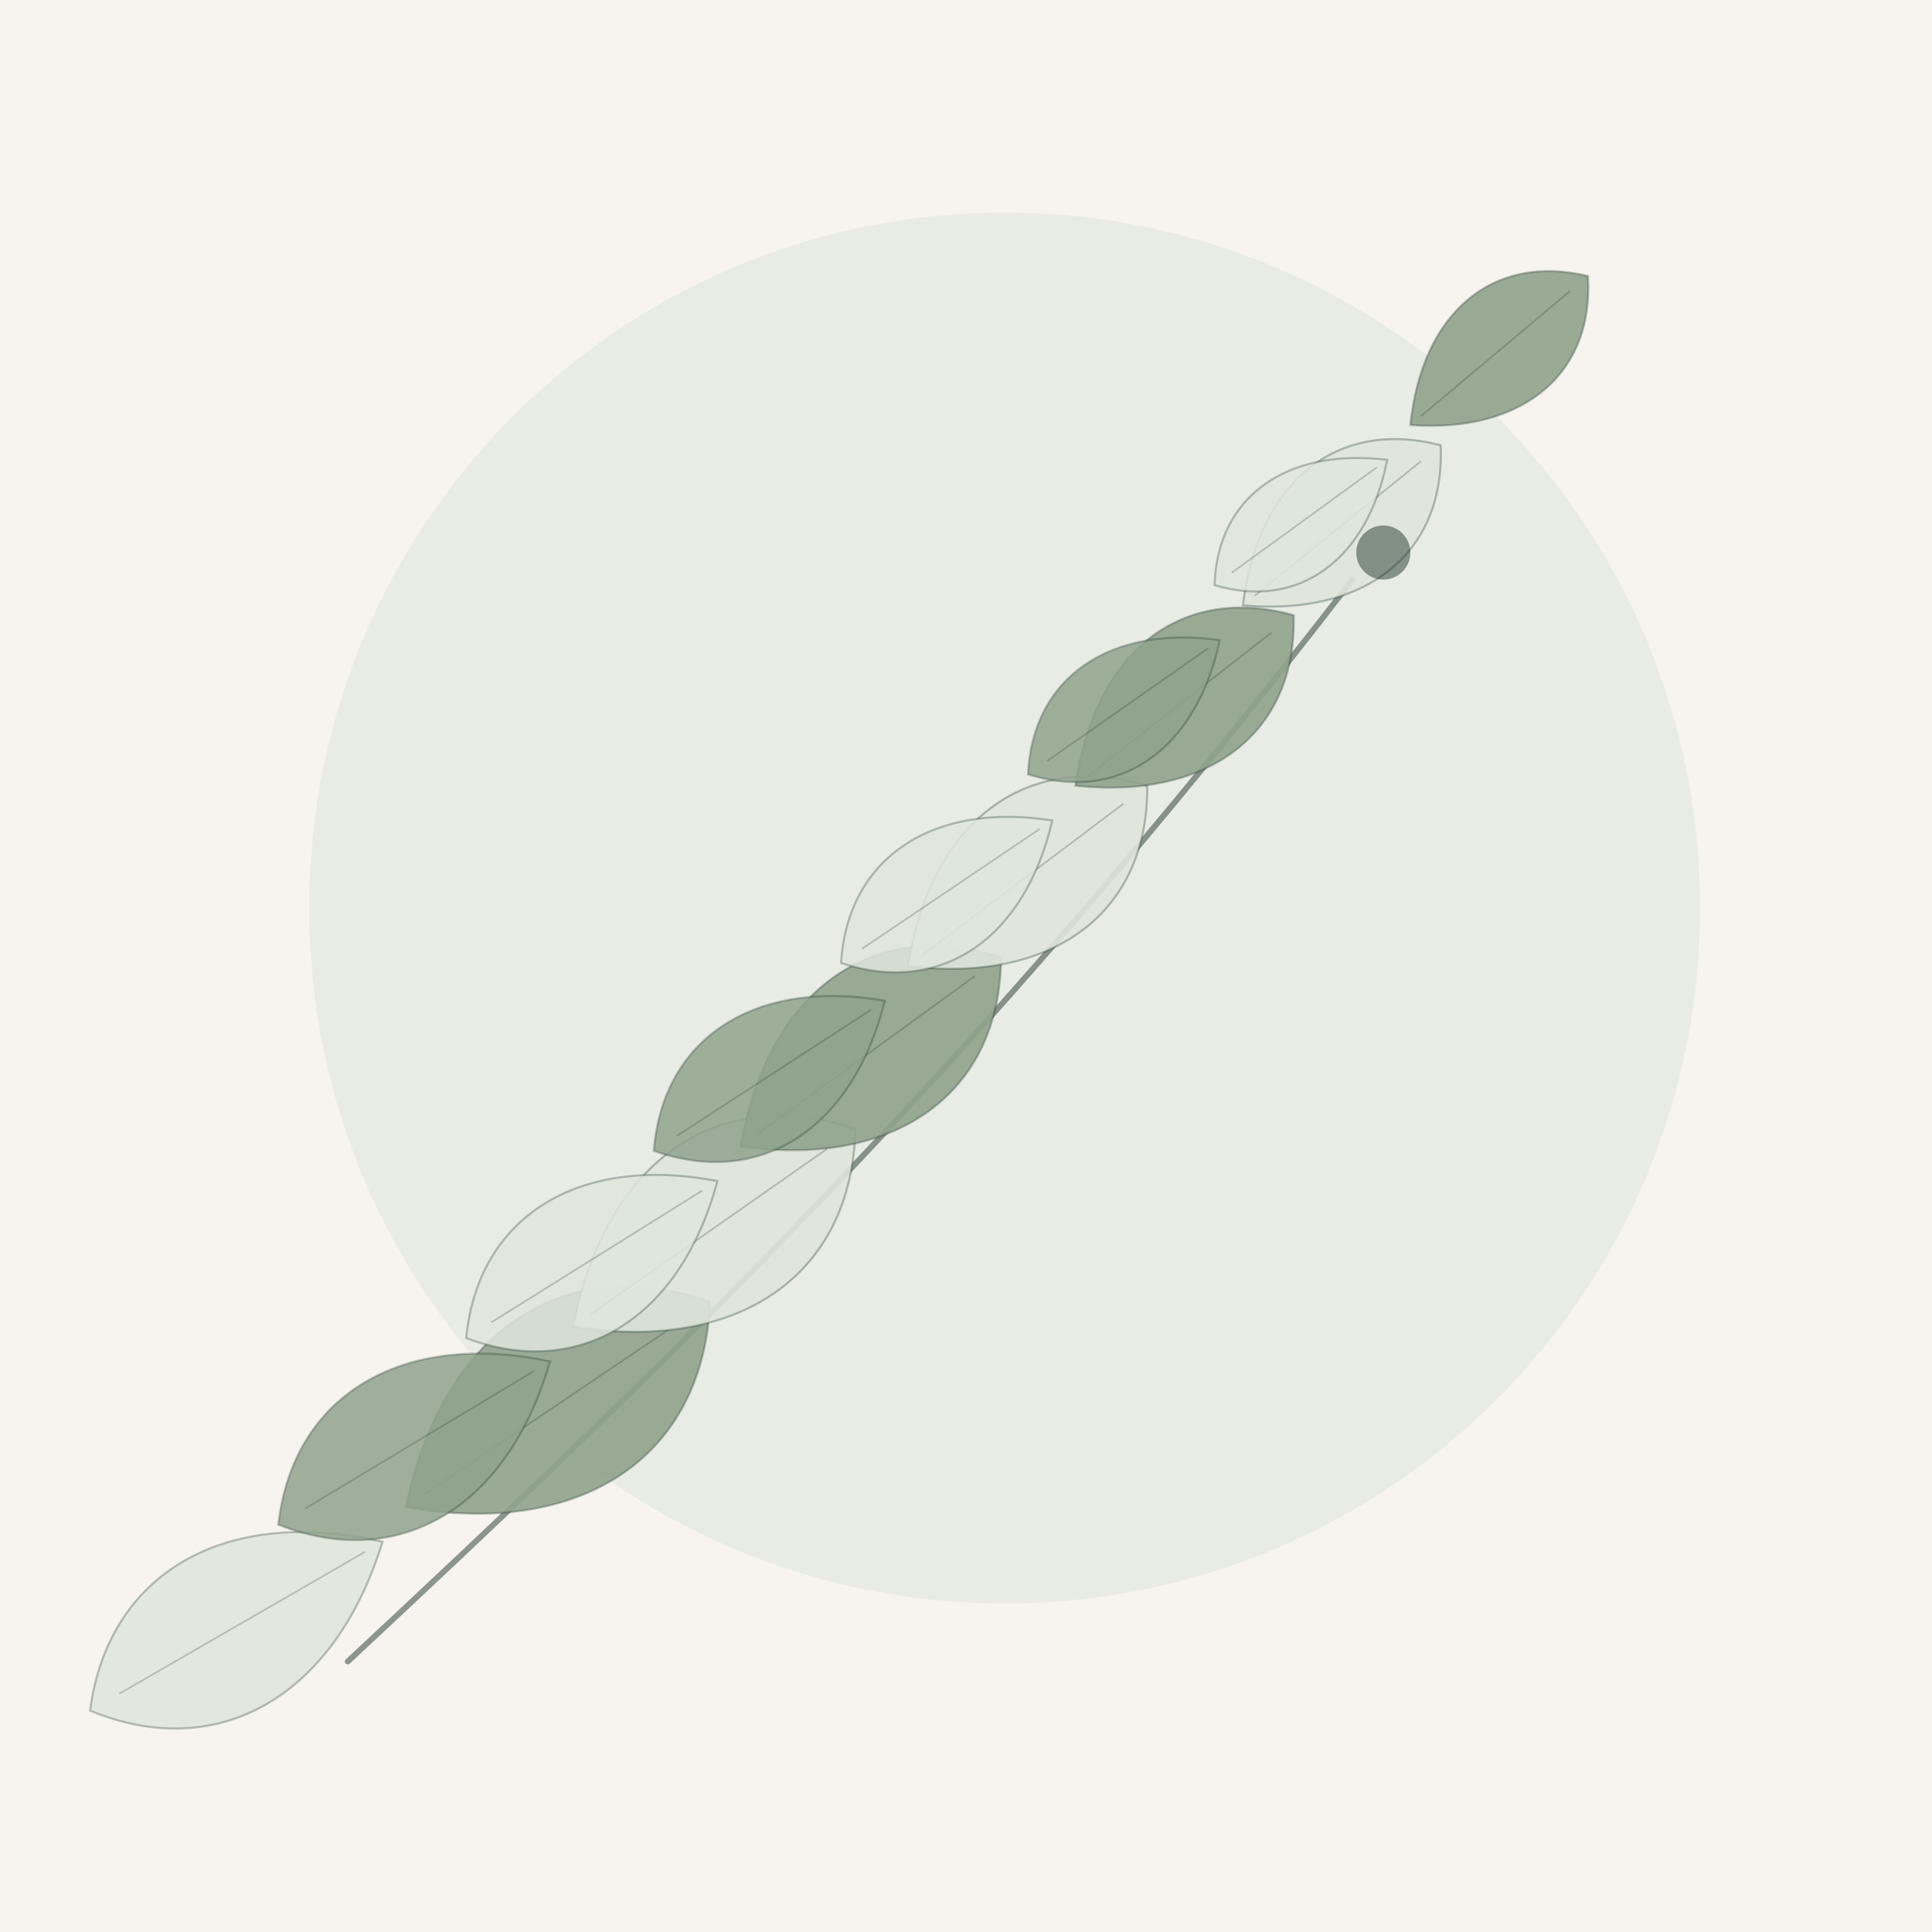
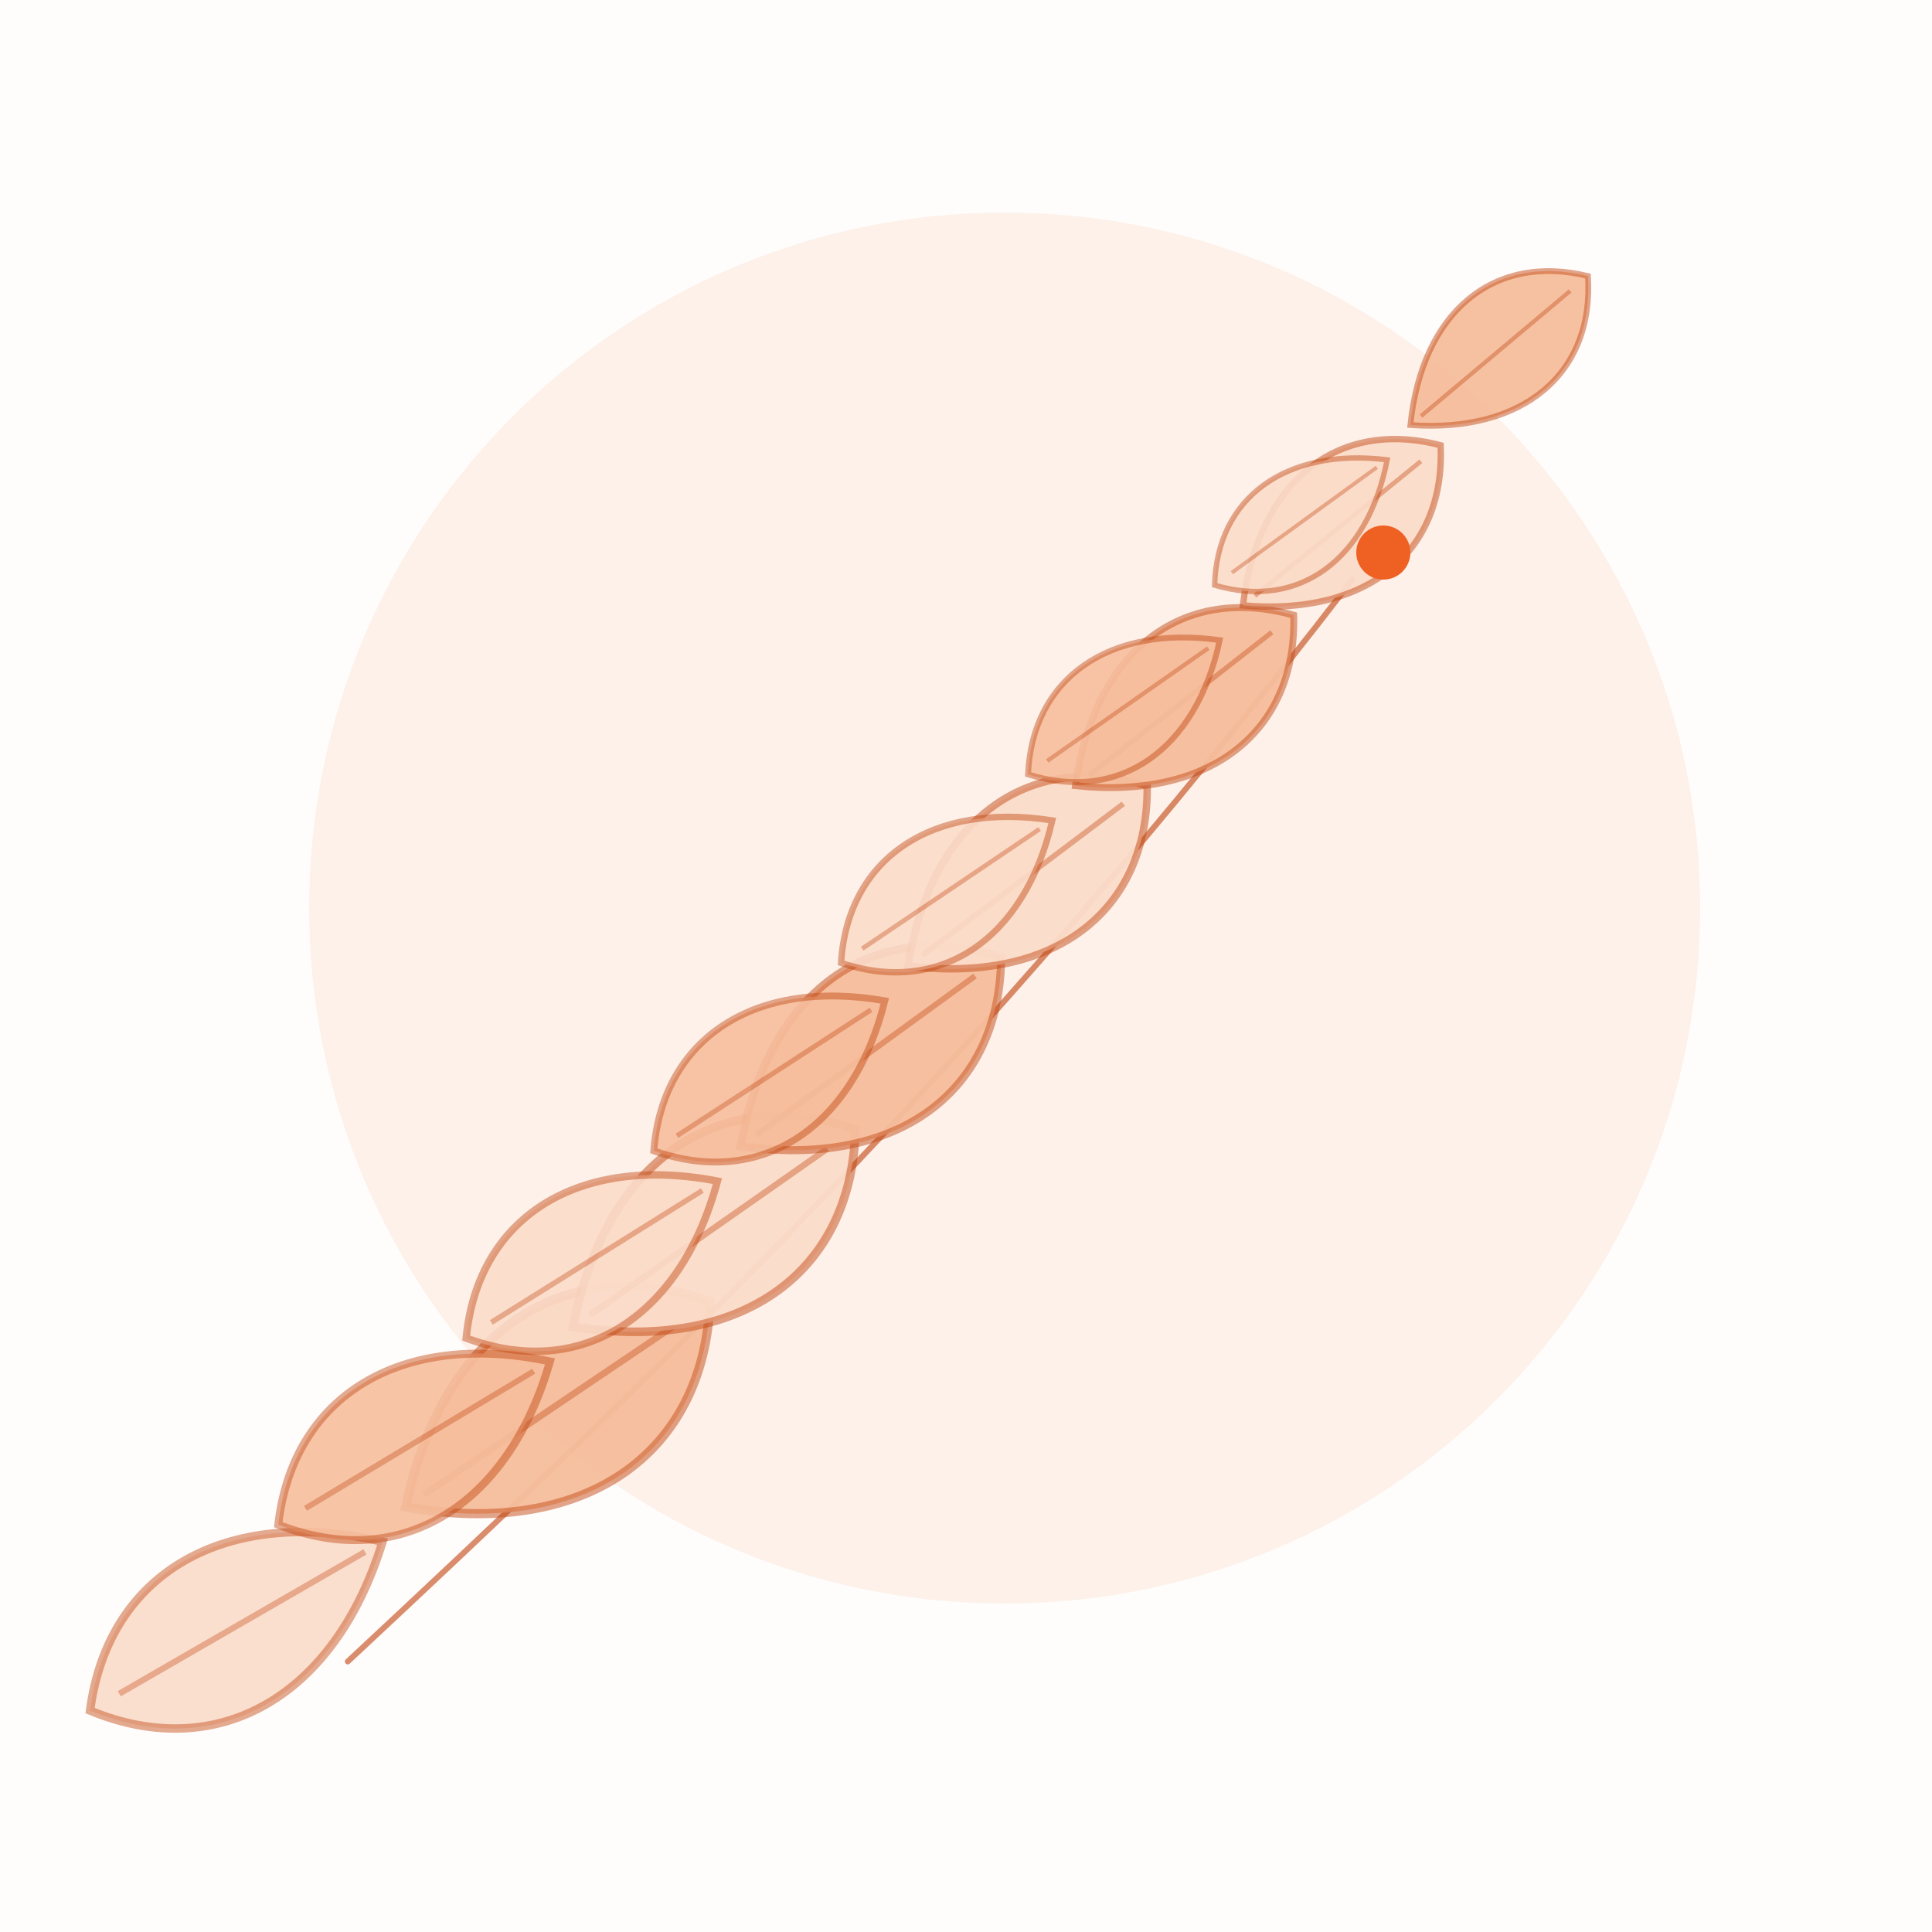
<svg xmlns="http://www.w3.org/2000/svg" viewBox="0 0 1000 1000" width="1000" height="1000" role="img" aria-label="Eucalyptus">
-   <rect width="1000" height="1000" fill="#F7F4EF" />
-   <circle cx="520" cy="470" r="360" fill="#DFE6DC" opacity="0.55" />
-   <path d="M180,860 C330,720 500,560 700,300" stroke="#22372E" stroke-width="3" stroke-opacity="0.5" fill="none" stroke-linecap="round" />
-   <g transform="translate(210 780) rotate(-34)" opacity="0.9">
-     <path d="M0,0 C66.5,-64.6 142.5,-64.6 190,0 C142.5,64.6 66.5,64.6 0,0 Z" fill="#8FA38C" stroke="#22372E" stroke-width="1.1" stroke-opacity="0.35" />
-     <path d="M11.4,0 L171,0" stroke="#22372E" stroke-width="0.9" stroke-opacity="0.28" fill="none" />
+   <rect width="1000" height="1000" fill="#FFFDFC" />
+   <circle cx="520" cy="470" r="360" fill="#FDF1EA" />
+   <path d="M180,860 C330,720 500,560 700,300" stroke="#C2440E" stroke-width="3" stroke-opacity="0.6" fill="none" stroke-linecap="round" />
+   <g transform="translate(210 780) rotate(-34)" opacity="0.95">
+     <path d="M0,0 C66.5,-64.6 142.5,-64.6 190,0 C142.5,64.6 66.5,64.6 0,0 Z" fill="#F6BE9C" stroke="#C2440E" stroke-width="4.75" stroke-opacity="0.5" />
+     <path d="M11.4,0 L171,0" stroke="#C2440E" stroke-width="3.42" stroke-opacity="0.4" fill="none" />
  </g>
-   <g transform="translate(198 798) rotate(150)" opacity="0.85">
-     <path d="M0,0 C61.18,-57 131.1,-57 174.8,0 C131.1,57 61.18,57 0,0 Z" fill="#DFE6DC" stroke="#22372E" stroke-width="1.1" stroke-opacity="0.35" />
-     <path d="M10.488,0 L157.32,0" stroke="#22372E" stroke-width="0.9" stroke-opacity="0.28" fill="none" />
+   <g transform="translate(198 798) rotate(150)" opacity="0.9">
+     <path d="M0,0 C61.18,-57 131.1,-57 174.8,0 C131.1,57 61.18,57 0,0 Z" fill="#FBDCC9" stroke="#C2440E" stroke-width="4.37" stroke-opacity="0.5" />
+     <path d="M10.488,0 L157.32,0" stroke="#C2440E" stroke-width="3.146" stroke-opacity="0.4" fill="none" />
  </g>
-   <g transform="translate(296.6667 686.6667) rotate(-35)" opacity="0.9">
-     <path d="M0,0 C62.417,-60.633 133.75,-60.633 178.333,0 C133.75,60.633 62.417,60.633 0,0 Z" fill="#DFE6DC" stroke="#22372E" stroke-width="1.1" stroke-opacity="0.35" />
-     <path d="M10.7,0 L160.5,0" stroke="#22372E" stroke-width="0.9" stroke-opacity="0.28" fill="none" />
+   <g transform="translate(296.6667 686.6667) rotate(-35)" opacity="0.95">
+     <path d="M0,0 C62.417,-60.633 133.75,-60.633 178.333,0 C133.75,60.633 62.417,60.633 0,0 Z" fill="#FBDCC9" stroke="#C2440E" stroke-width="4.458" stroke-opacity="0.5" />
+     <path d="M10.7,0 L160.5,0" stroke="#C2440E" stroke-width="3.21" stroke-opacity="0.4" fill="none" />
  </g>
-   <g transform="translate(284.6667 704.6667) rotate(149)" opacity="0.85">
-     <path d="M0,0 C57.423,-53.5 123.05,-53.5 164.067,0 C123.05,53.5 57.423,53.5 0,0 Z" fill="#8FA38C" stroke="#22372E" stroke-width="1.1" stroke-opacity="0.35" />
-     <path d="M9.844,0 L147.66,0" stroke="#22372E" stroke-width="0.9" stroke-opacity="0.28" fill="none" />
+   <g transform="translate(284.6667 704.6667) rotate(149)" opacity="0.9">
+     <path d="M0,0 C57.423,-53.5 123.05,-53.5 164.067,0 C123.05,53.5 57.423,53.5 0,0 Z" fill="#F6BE9C" stroke="#C2440E" stroke-width="4.102" stroke-opacity="0.5" />
+     <path d="M9.844,0 L147.66,0" stroke="#C2440E" stroke-width="2.953" stroke-opacity="0.4" fill="none" />
  </g>
-   <g transform="translate(383.3333 593.3333) rotate(-36)" opacity="0.9">
-     <path d="M0,0 C58.333,-56.667 125,-56.667 166.667,0 C125,56.667 58.333,56.667 0,0 Z" fill="#8FA38C" stroke="#22372E" stroke-width="1.1" stroke-opacity="0.35" />
-     <path d="M10,0 L150,0" stroke="#22372E" stroke-width="0.9" stroke-opacity="0.28" fill="none" />
+   <g transform="translate(383.3333 593.3333) rotate(-36)" opacity="0.95">
+     <path d="M0,0 C58.333,-56.667 125,-56.667 166.667,0 C125,56.667 58.333,56.667 0,0 Z" fill="#F6BE9C" stroke="#C2440E" stroke-width="4.167" stroke-opacity="0.5" />
+     <path d="M10,0 L150,0" stroke="#C2440E" stroke-width="3" stroke-opacity="0.4" fill="none" />
  </g>
-   <g transform="translate(371.3333 611.3333) rotate(148)" opacity="0.85">
-     <path d="M0,0 C53.667,-50 115,-50 153.333,0 C115,50 53.667,50 0,0 Z" fill="#DFE6DC" stroke="#22372E" stroke-width="1.1" stroke-opacity="0.35" />
-     <path d="M9.2,0 L138,0" stroke="#22372E" stroke-width="0.9" stroke-opacity="0.28" fill="none" />
+   <g transform="translate(371.3333 611.3333) rotate(148)" opacity="0.9">
+     <path d="M0,0 C53.667,-50 115,-50 153.333,0 C115,50 53.667,50 0,0 Z" fill="#FBDCC9" stroke="#C2440E" stroke-width="3.833" stroke-opacity="0.5" />
+     <path d="M9.2,0 L138,0" stroke="#C2440E" stroke-width="2.76" stroke-opacity="0.4" fill="none" />
  </g>
-   <g transform="translate(470 500) rotate(-37)" opacity="0.9">
-     <path d="M0,0 C54.25,-52.7 116.25,-52.7 155,0 C116.25,52.7 54.25,52.7 0,0 Z" fill="#DFE6DC" stroke="#22372E" stroke-width="1.1" stroke-opacity="0.35" />
-     <path d="M9.3,0 L139.5,0" stroke="#22372E" stroke-width="0.9" stroke-opacity="0.28" fill="none" />
+   <g transform="translate(470 500) rotate(-37)" opacity="0.95">
+     <path d="M0,0 C54.25,-52.7 116.25,-52.7 155,0 C116.25,52.7 54.25,52.7 0,0 Z" fill="#FBDCC9" stroke="#C2440E" stroke-width="3.875" stroke-opacity="0.5" />
+     <path d="M9.3,0 L139.5,0" stroke="#C2440E" stroke-width="2.79" stroke-opacity="0.4" fill="none" />
  </g>
-   <g transform="translate(458 518) rotate(147)" opacity="0.85">
-     <path d="M0,0 C49.91,-46.5 106.95,-46.5 142.6,0 C106.95,46.5 49.91,46.5 0,0 Z" fill="#8FA38C" stroke="#22372E" stroke-width="1.1" stroke-opacity="0.35" />
-     <path d="M8.556,0 L128.34,0" stroke="#22372E" stroke-width="0.9" stroke-opacity="0.28" fill="none" />
+   <g transform="translate(458 518) rotate(147)" opacity="0.9">
+     <path d="M0,0 C49.91,-46.5 106.95,-46.5 142.6,0 C106.95,46.5 49.91,46.5 0,0 Z" fill="#F6BE9C" stroke="#C2440E" stroke-width="3.565" stroke-opacity="0.5" />
+     <path d="M8.556,0 L128.34,0" stroke="#C2440E" stroke-width="2.567" stroke-opacity="0.4" fill="none" />
  </g>
-   <g transform="translate(556.6667 406.6667) rotate(-38)" opacity="0.9">
-     <path d="M0,0 C50.167,-48.733 107.5,-48.733 143.333,0 C107.5,48.733 50.167,48.733 0,0 Z" fill="#8FA38C" stroke="#22372E" stroke-width="1.1" stroke-opacity="0.35" />
-     <path d="M8.6,0 L129,0" stroke="#22372E" stroke-width="0.9" stroke-opacity="0.28" fill="none" />
+   <g transform="translate(556.6667 406.6667) rotate(-38)" opacity="0.95">
+     <path d="M0,0 C50.167,-48.733 107.5,-48.733 143.333,0 C107.5,48.733 50.167,48.733 0,0 Z" fill="#F6BE9C" stroke="#C2440E" stroke-width="3.583" stroke-opacity="0.5" />
+     <path d="M8.6,0 L129,0" stroke="#C2440E" stroke-width="2.58" stroke-opacity="0.4" fill="none" />
  </g>
-   <g transform="translate(544.6667 424.6667) rotate(146)" opacity="0.85">
-     <path d="M0,0 C46.153,-43 98.9,-43 131.867,0 C98.9,43 46.153,43 0,0 Z" fill="#DFE6DC" stroke="#22372E" stroke-width="1.1" stroke-opacity="0.35" />
-     <path d="M7.912,0 L118.68,0" stroke="#22372E" stroke-width="0.9" stroke-opacity="0.28" fill="none" />
+   <g transform="translate(544.6667 424.6667) rotate(146)" opacity="0.9">
+     <path d="M0,0 C46.153,-43 98.9,-43 131.867,0 C98.9,43 46.153,43 0,0 Z" fill="#FBDCC9" stroke="#C2440E" stroke-width="3.297" stroke-opacity="0.5" />
+     <path d="M7.912,0 L118.68,0" stroke="#C2440E" stroke-width="2.374" stroke-opacity="0.4" fill="none" />
  </g>
-   <g transform="translate(643.3333 313.3333) rotate(-39)" opacity="0.9">
-     <path d="M0,0 C46.083,-44.767 98.75,-44.767 131.667,0 C98.75,44.767 46.083,44.767 0,0 Z" fill="#DFE6DC" stroke="#22372E" stroke-width="1.1" stroke-opacity="0.35" />
-     <path d="M7.9,0 L118.5,0" stroke="#22372E" stroke-width="0.9" stroke-opacity="0.28" fill="none" />
+   <g transform="translate(643.3333 313.3333) rotate(-39)" opacity="0.95">
+     <path d="M0,0 C46.083,-44.767 98.75,-44.767 131.667,0 C98.75,44.767 46.083,44.767 0,0 Z" fill="#FBDCC9" stroke="#C2440E" stroke-width="3.292" stroke-opacity="0.5" />
+     <path d="M7.9,0 L118.5,0" stroke="#C2440E" stroke-width="2.37" stroke-opacity="0.4" fill="none" />
  </g>
-   <g transform="translate(631.3333 331.3333) rotate(145)" opacity="0.85">
-     <path d="M0,0 C42.397,-39.5 90.85,-39.5 121.133,0 C90.85,39.5 42.397,39.5 0,0 Z" fill="#8FA38C" stroke="#22372E" stroke-width="1.1" stroke-opacity="0.35" />
-     <path d="M7.268,0 L109.02,0" stroke="#22372E" stroke-width="0.9" stroke-opacity="0.28" fill="none" />
+   <g transform="translate(631.3333 331.3333) rotate(145)" opacity="0.9">
+     <path d="M0,0 C42.397,-39.5 90.85,-39.5 121.133,0 C90.85,39.5 42.397,39.5 0,0 Z" fill="#F6BE9C" stroke="#C2440E" stroke-width="3.028" stroke-opacity="0.5" />
+     <path d="M7.268,0 L109.02,0" stroke="#C2440E" stroke-width="2.18" stroke-opacity="0.4" fill="none" />
  </g>
-   <g transform="translate(730 220) rotate(-40)" opacity="0.9">
-     <path d="M0,0 C42,-40.8 90,-40.8 120,0 C90,40.8 42,40.8 0,0 Z" fill="#8FA38C" stroke="#22372E" stroke-width="1.1" stroke-opacity="0.35" />
-     <path d="M7.2,0 L108,0" stroke="#22372E" stroke-width="0.9" stroke-opacity="0.28" fill="none" />
+   <g transform="translate(730 220) rotate(-40)" opacity="0.95">
+     <path d="M0,0 C42,-40.8 90,-40.8 120,0 C90,40.8 42,40.8 0,0 Z" fill="#F6BE9C" stroke="#C2440E" stroke-width="3" stroke-opacity="0.5" />
+     <path d="M7.2,0 L108,0" stroke="#C2440E" stroke-width="2.16" stroke-opacity="0.4" fill="none" />
  </g>
-   <g transform="translate(718 238) rotate(144)" opacity="0.85">
-     <path d="M0,0 C38.64,-36 82.8,-36 110.4,0 C82.8,36 38.64,36 0,0 Z" fill="#DFE6DC" stroke="#22372E" stroke-width="1.1" stroke-opacity="0.35" />
-     <path d="M6.624,0 L99.36,0" stroke="#22372E" stroke-width="0.9" stroke-opacity="0.28" fill="none" />
+   <g transform="translate(718 238) rotate(144)" opacity="0.9">
+     <path d="M0,0 C38.64,-36 82.8,-36 110.4,0 C82.8,36 38.64,36 0,0 Z" fill="#FBDCC9" stroke="#C2440E" stroke-width="2.76" stroke-opacity="0.5" />
+     <path d="M6.624,0 L99.36,0" stroke="#C2440E" stroke-width="1.987" stroke-opacity="0.4" fill="none" />
  </g>
-   <circle cx="716" cy="286" r="14" fill="#22372E" opacity="0.5" />
+   <circle cx="716" cy="286" r="14" fill="#EF6023" />
</svg>
